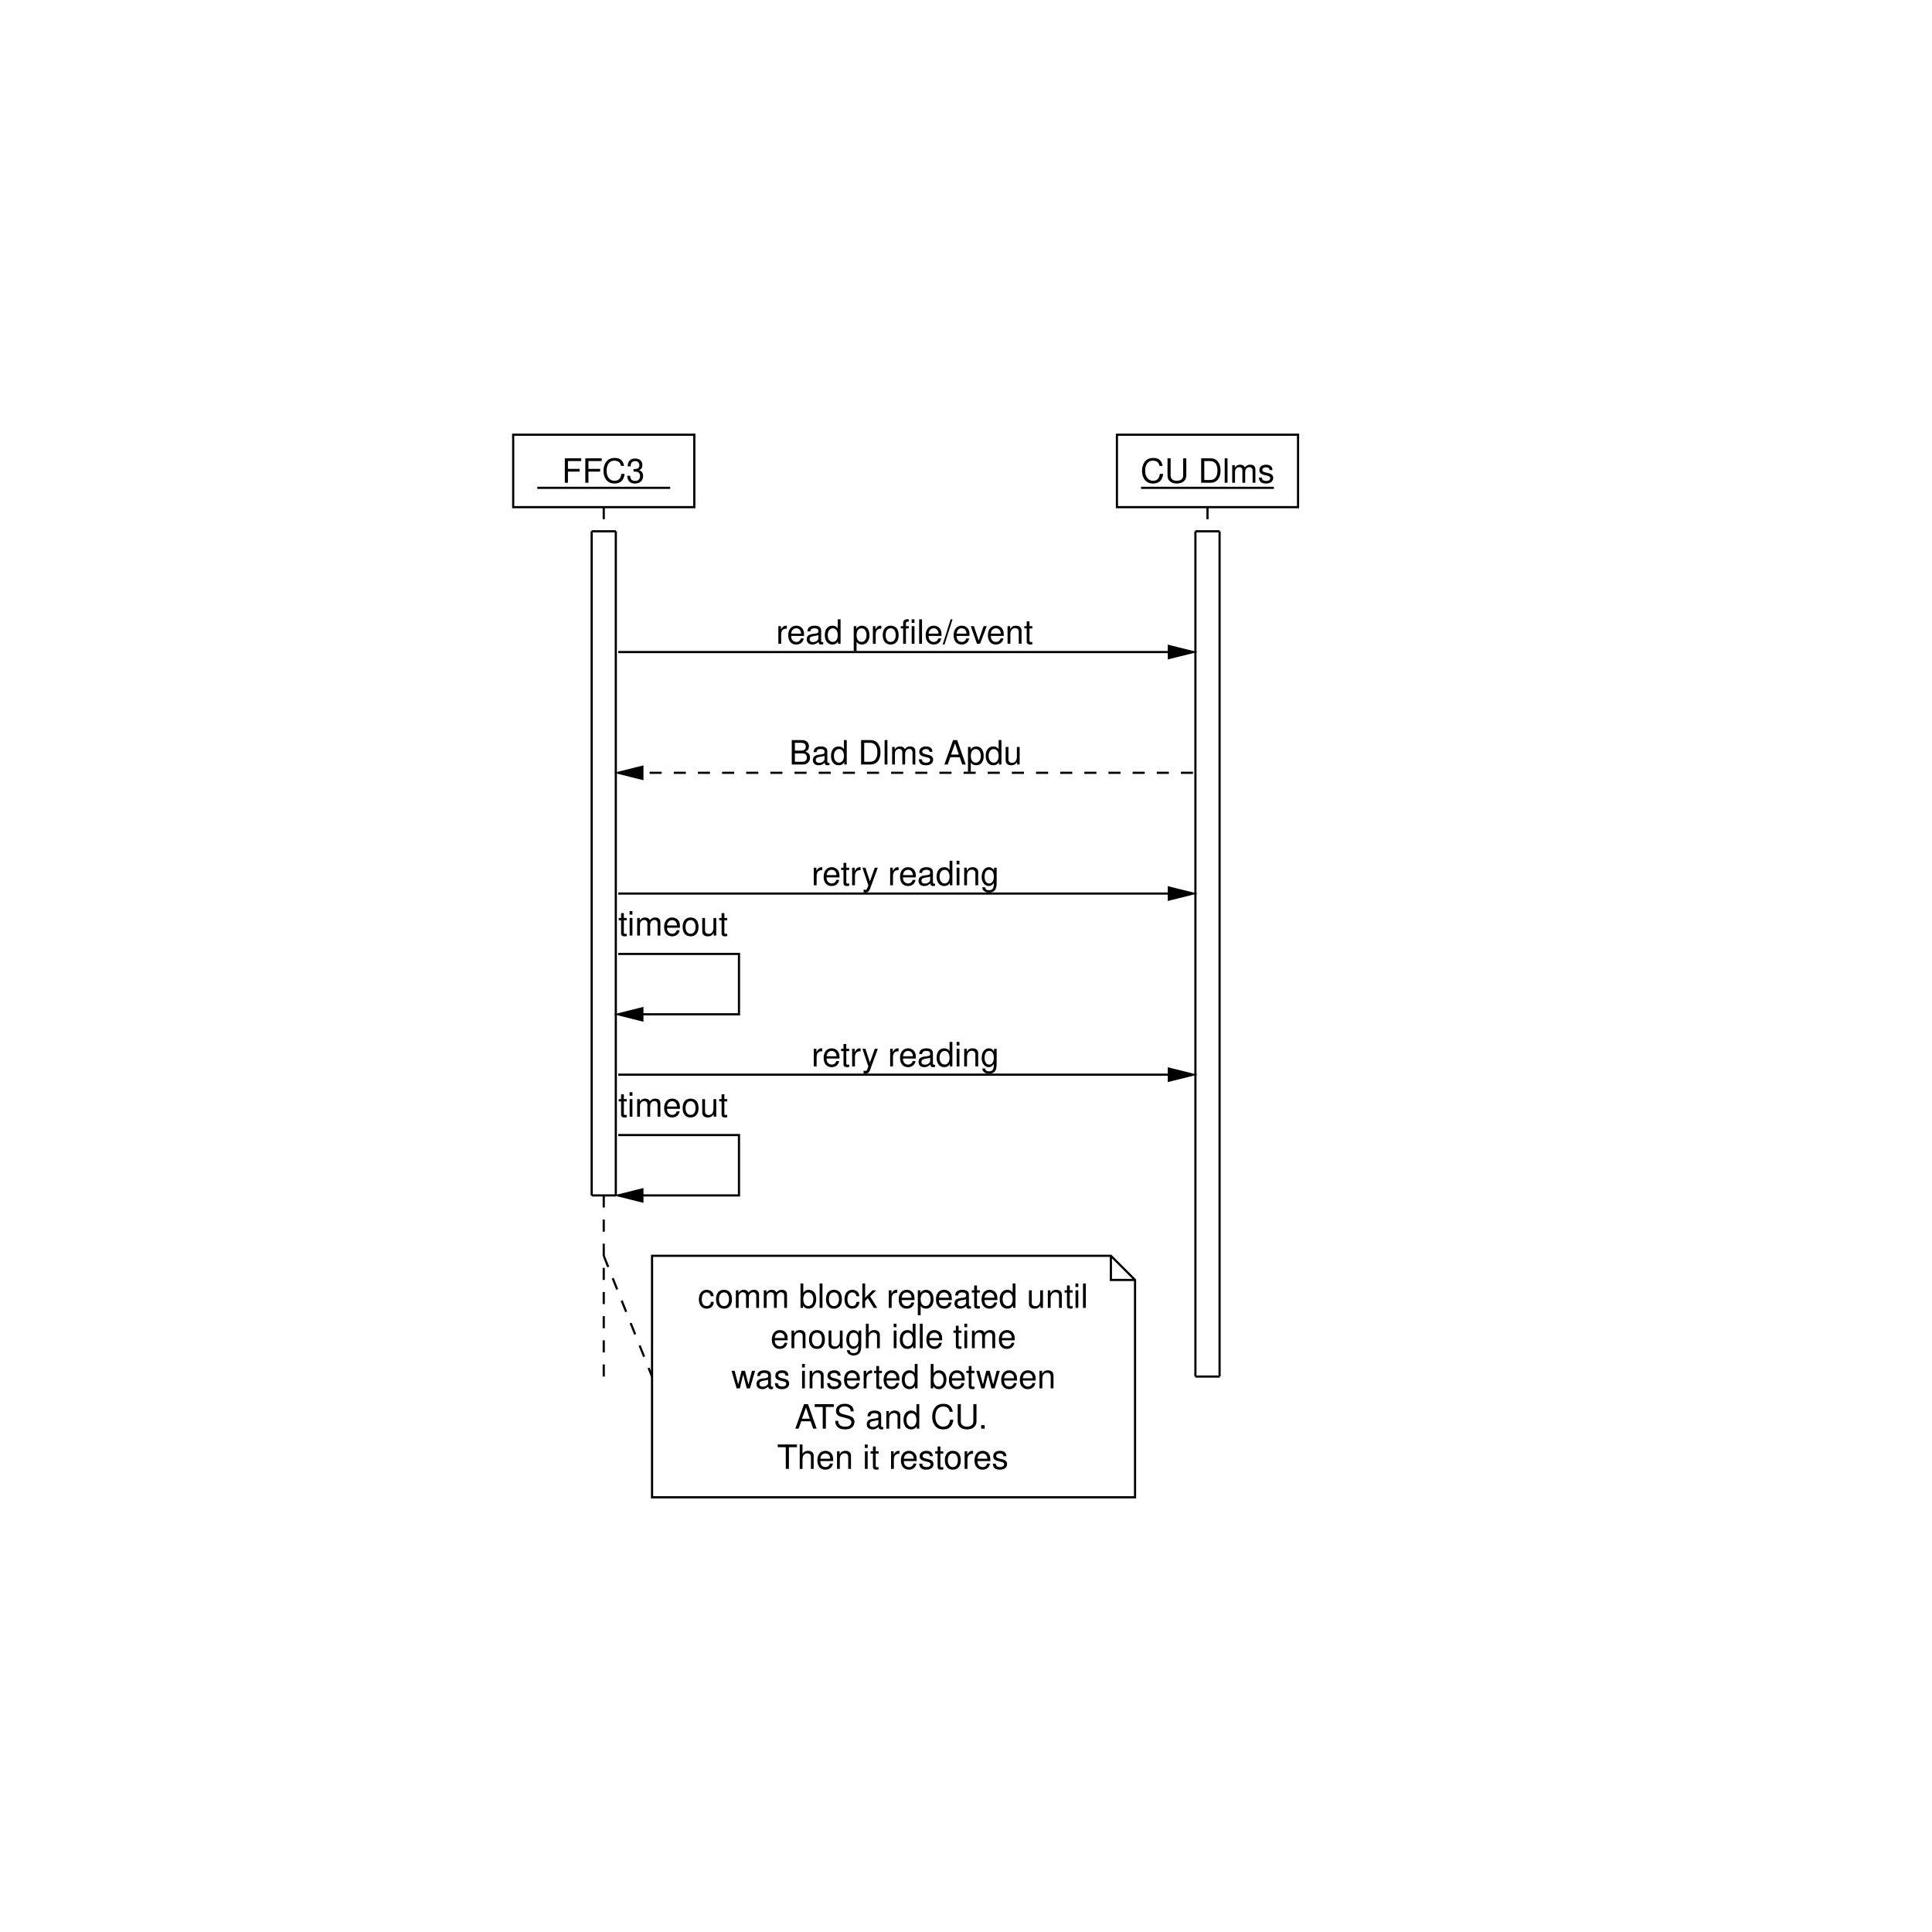
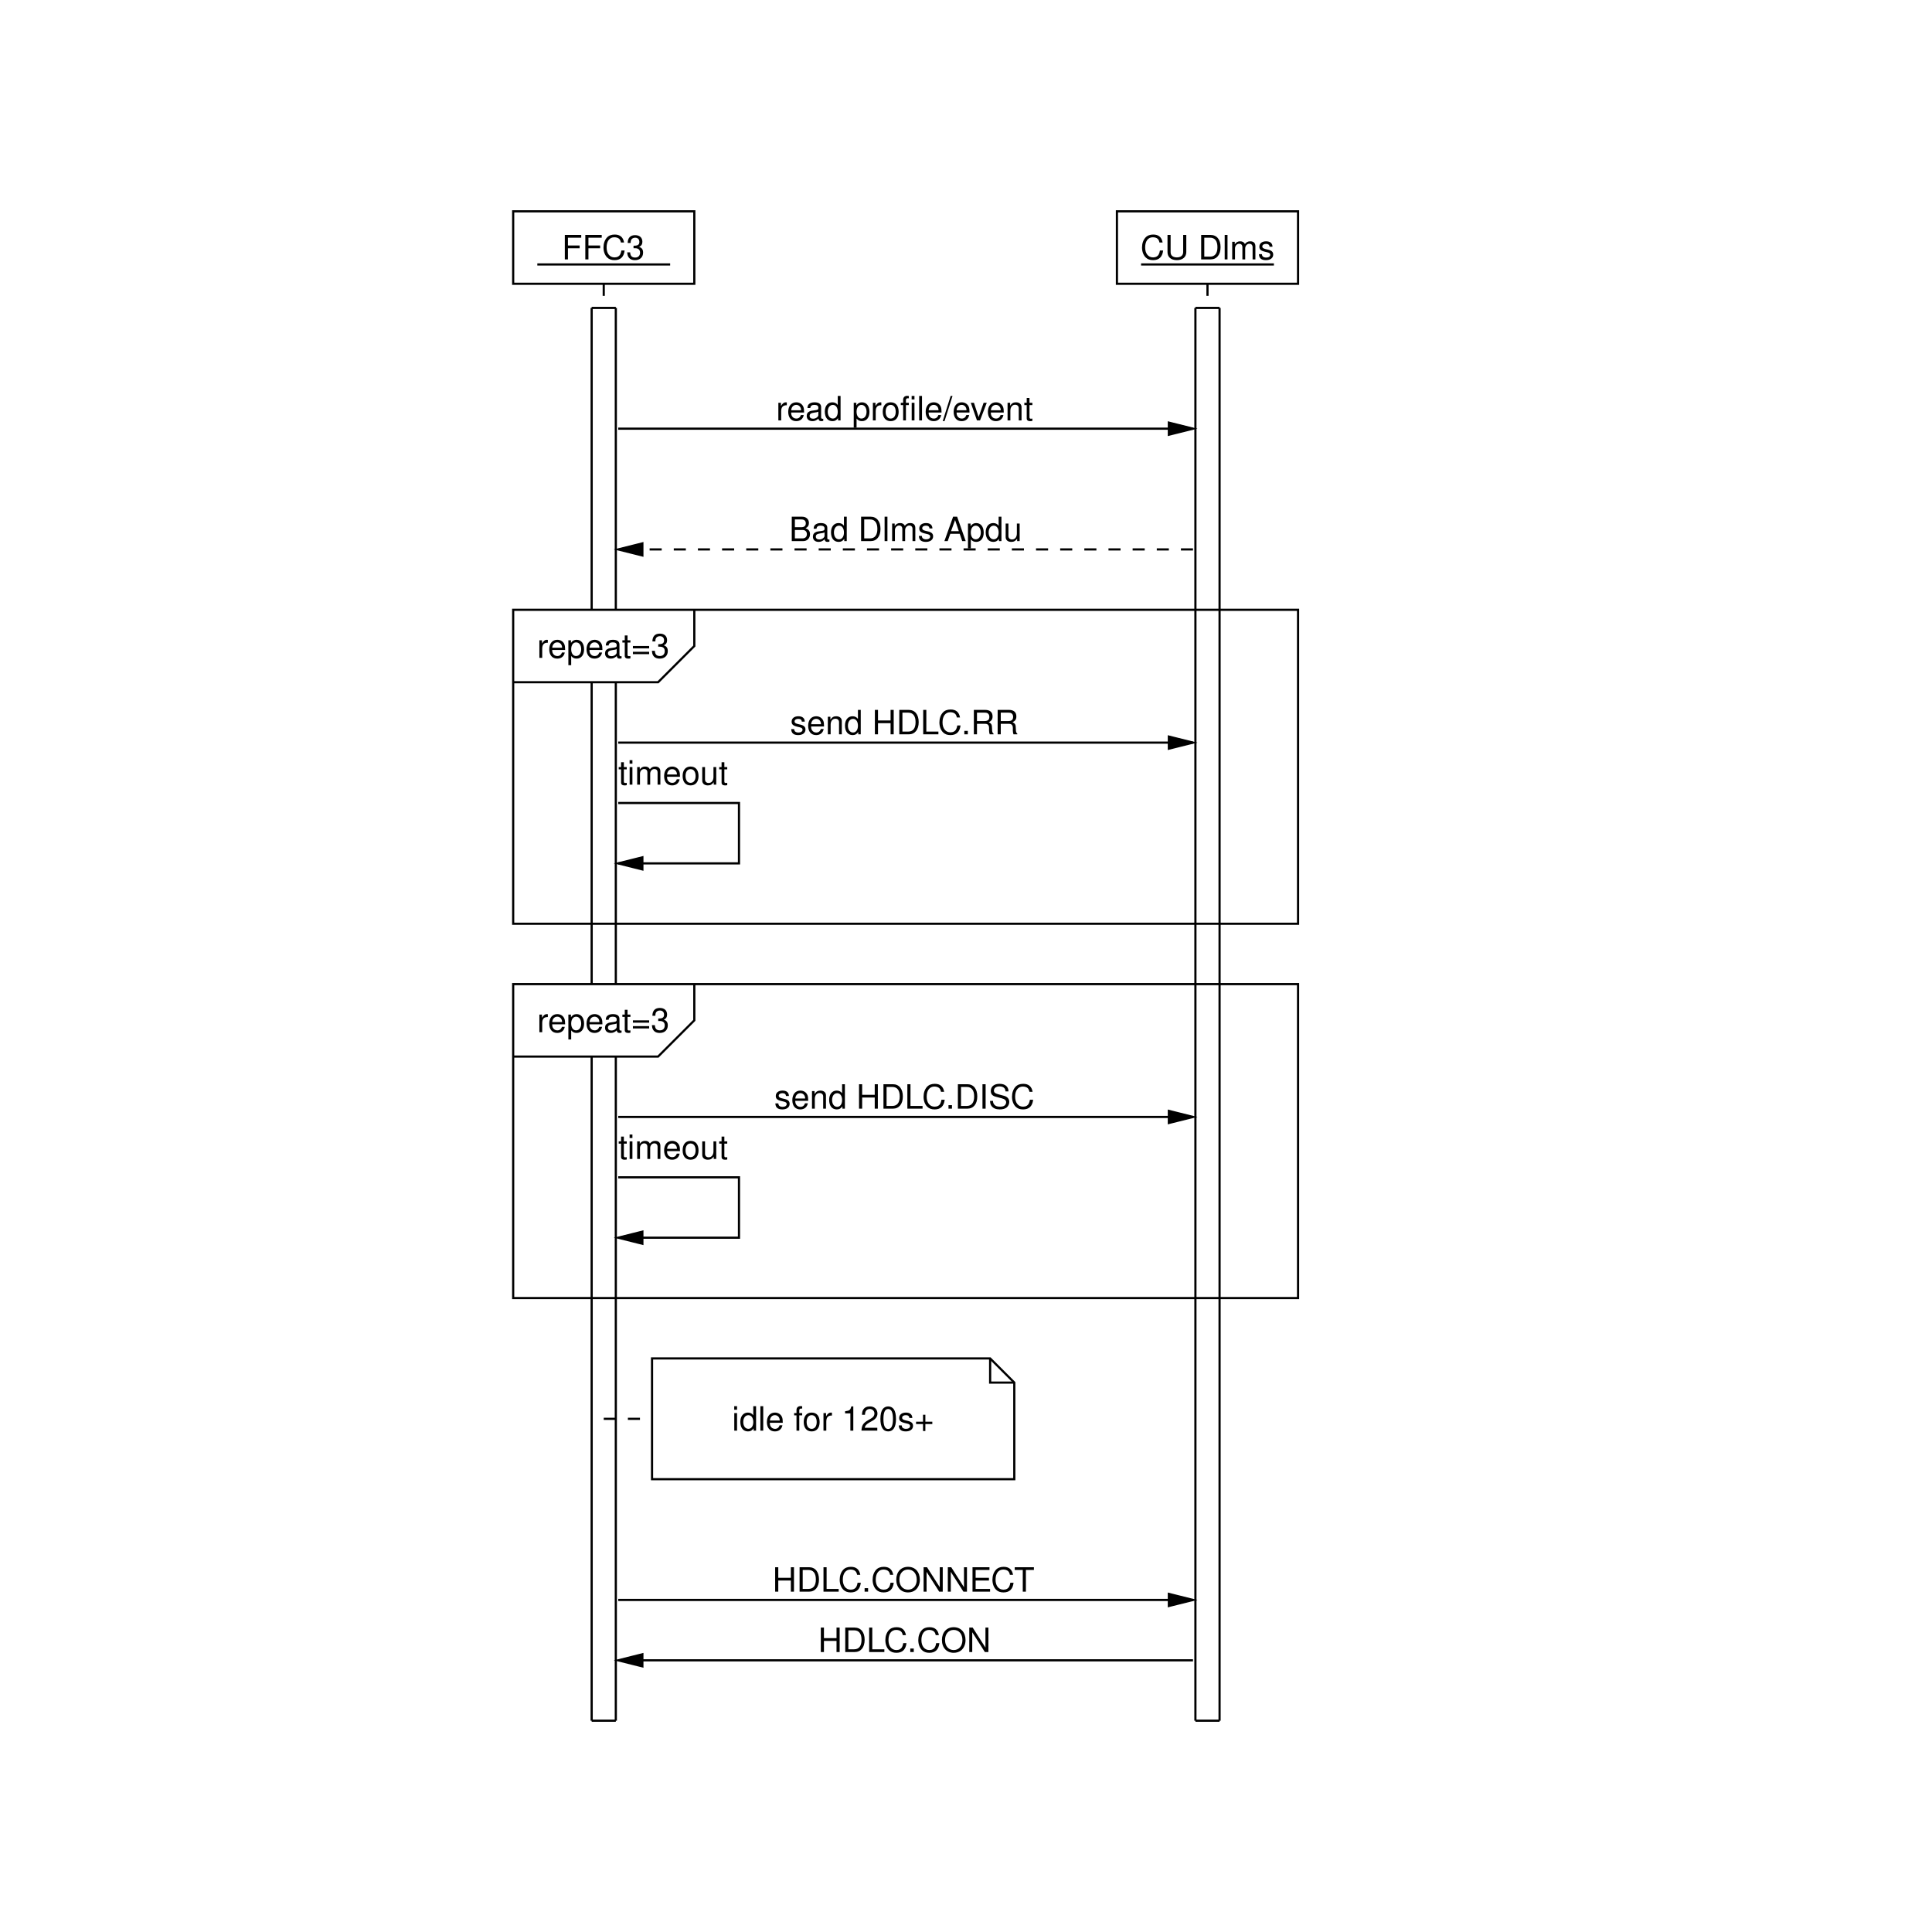
<svg xmlns="http://www.w3.org/2000/svg" version="1.1" baseProfile="full" id="body" width="8in" height="8in" viewBox="0 0 1 1" preserveAspectRatio="none">
  <rect id="background" x="0" y="0" width="1" height="1" stroke="none" fill="white" />
-   <g id="content" transform="translate(0.26562,0.24375) scale(1,-1) scale(0.125) " xml:space="preserve" stroke="black" stroke-linecap="butt" stroke-linejoin="miter" stroke-miterlimit="10.433" stroke-dasharray="none" stroke-dashoffset="0" stroke-opacity="1" fill="none" fill-rule="evenodd" fill-opacity="1" font-style="normal" font-variant="normal" font-weight="normal" font-stretch="normal" font-size-adjust="none" letter-spacing="normal" word-spacing="normal" text-anchor="start">
+   <g id="content" transform="translate(0.26562,0.12813) scale(1,-1) scale(0.125) " xml:space="preserve" stroke="black" stroke-linecap="butt" stroke-linejoin="miter" stroke-miterlimit="10.433" stroke-dasharray="none" stroke-dashoffset="0" stroke-opacity="1" fill="none" fill-rule="evenodd" fill-opacity="1" font-style="normal" font-variant="normal" font-weight="normal" font-stretch="normal" font-size-adjust="none" letter-spacing="normal" word-spacing="normal" text-anchor="start">
    <rect x="0" y="-0.15" width="0.75" height="0.3" stroke-width="0.009" />
    <text transform="translate(0.20139,-0.049028) scale(1,-1) scale(0.0069444) " font-family="Helvetica,sans-serif" font-size="20px" stroke="none" fill="black">FFC3</text>
    <line x1="0.1" y1="-0.07" x2="0.65" y2="-0.07" stroke-width="0.009" />
    <rect x="2.5" y="-0.15" width="0.75" height="0.3" stroke-width="0.009" />
    <text transform="translate(2.5973,-0.049028) scale(1,-1) scale(0.0069444) " font-family="Helvetica,sans-serif" font-size="20px" stroke="none" fill="black">CU Dlms</text>
    <line x1="2.6" y1="-0.07" x2="3.15" y2="-0.07" stroke-width="0.009" />
    <line x1="0.375" y1="-0.15" x2="0.375" y2="-0.25" stroke-width="0.009" stroke-dasharray="0.05, 0.05" />
    <line x1="0.325" y1="-0.25" x2="0.425" y2="-0.25" stroke-width="0.009" />
    <line x1="2.875" y1="-0.15" x2="2.875" y2="-0.25" stroke-width="0.009" stroke-dasharray="0.05, 0.05" />
    <line x1="2.825" y1="-0.25" x2="2.925" y2="-0.25" stroke-width="0.009" />
    <line x1="0.435" y1="-0.75" x2="2.815" y2="-0.75" stroke-width="0.009" />
    <polygon points="2.715,-0.725 2.815,-0.75 2.715,-0.775 " stroke-width="0.009" fill="black" />
    <text transform="translate(1.0885,-0.71569) scale(1,-1) scale(0.0069444) " font-family="Helvetica,sans-serif" font-size="20px" stroke="none" fill="black">read profile/event</text>
    <text transform="translate(1.6057,-0.88236) scale(1,-1) scale(0.0069444) " font-family="Helvetica,sans-serif" font-size="20px" stroke="none" fill="black"> </text>
    <line x1="2.815" y1="-1.25" x2="0.435" y2="-1.25" stroke-width="0.009" stroke-dasharray="0.05, 0.05" />
    <polygon points="0.535,-1.275 0.435,-1.25 0.535,-1.225 " stroke-width="0.009" fill="black" />
    <text transform="translate(1.1426,-1.2157) scale(1,-1) scale(0.0069444) " font-family="Helvetica,sans-serif" font-size="20px" stroke="none" fill="black">Bad Dlms Apdu</text>
    <text transform="translate(1.6057,-1.3824) scale(1,-1) scale(0.0069444) " font-family="Helvetica,sans-serif" font-size="20px" stroke="none" fill="black"> </text>
-     <line x1="0.435" y1="-1.75" x2="2.815" y2="-1.75" stroke-width="0.009" />
-     <polygon points="2.715,-1.725 2.815,-1.75 2.715,-1.775 " stroke-width="0.009" fill="black" />
-     <text transform="translate(1.2352,-1.7157) scale(1,-1) scale(0.0069444) " font-family="Helvetica,sans-serif" font-size="20px" stroke="none" fill="black">retry reading</text>
-     <text transform="translate(1.6057,-1.8824) scale(1,-1) scale(0.0069444) " font-family="Helvetica,sans-serif" font-size="20px" stroke="none" fill="black"> </text>
-     <polyline points="0.435,-2 0.935,-2 0.935,-2.25 0.435,-2.25 " stroke-width="0.009" />
-     <polygon points="0.535,-2.275 0.435,-2.25 0.535,-2.225 " stroke-width="0.009" fill="black" />
-     <text transform="translate(0.435,-1.924) scale(1,-1) scale(0.0069444) " font-family="Helvetica,sans-serif" font-size="20px" stroke="none" fill="black">timeout</text>
-     <text transform="translate(0.41569,-2.0907) scale(1,-1) scale(0.0069444) " font-family="Helvetica,sans-serif" font-size="20px" stroke="none" fill="black"> </text>
-     <text transform="translate(0.41569,-2.2574) scale(1,-1) scale(0.0069444) " font-family="Helvetica,sans-serif" font-size="20px" stroke="none" fill="black"> </text>
-     <text transform="translate(0.41569,-2.424) scale(1,-1) scale(0.0069444) " font-family="Helvetica,sans-serif" font-size="20px" stroke="none" fill="black"> </text>
-     <line x1="0.435" y1="-2.5" x2="2.815" y2="-2.5" stroke-width="0.009" />
-     <polygon points="2.715,-2.475 2.815,-2.5 2.715,-2.525 " stroke-width="0.009" fill="black" />
-     <text transform="translate(1.2352,-2.4657) scale(1,-1) scale(0.0069444) " font-family="Helvetica,sans-serif" font-size="20px" stroke="none" fill="black">retry reading</text>
-     <text transform="translate(1.6057,-2.6324) scale(1,-1) scale(0.0069444) " font-family="Helvetica,sans-serif" font-size="20px" stroke="none" fill="black"> </text>
-     <polyline points="0.435,-2.75 0.935,-2.75 0.935,-3 0.435,-3 " stroke-width="0.009" />
-     <polygon points="0.535,-3.025 0.435,-3 0.535,-2.975 " stroke-width="0.009" fill="black" />
-     <text transform="translate(0.435,-2.674) scale(1,-1) scale(0.0069444) " font-family="Helvetica,sans-serif" font-size="20px" stroke="none" fill="black">timeout</text>
-     <text transform="translate(0.41569,-2.8407) scale(1,-1) scale(0.0069444) " font-family="Helvetica,sans-serif" font-size="20px" stroke="none" fill="black"> </text>
-     <text transform="translate(0.41569,-3.0074) scale(1,-1) scale(0.0069444) " font-family="Helvetica,sans-serif" font-size="20px" stroke="none" fill="black"> </text>
-     <text transform="translate(0.41569,-3.174) scale(1,-1) scale(0.0069444) " font-family="Helvetica,sans-serif" font-size="20px" stroke="none" fill="black"> </text>
-     <line x1="0.325" y1="-0.25" x2="0.325" y2="-3" stroke-width="0.009" />
-     <line x1="0.425" y1="-0.25" x2="0.425" y2="-3" stroke-width="0.009" />
-     <line x1="0.325" y1="-3" x2="0.425" y2="-3" stroke-width="0.009" />
-     <line x1="0.375" y1="-3.25" x2="0.575" y2="-3.75" stroke-width="0.009" stroke-dasharray="0.05, 0.05" />
-     <text transform="translate(0.76451,-3.4657) scale(1,-1) scale(0.0069444) " font-family="Helvetica,sans-serif" font-size="20px" stroke="none" fill="black">comm block repeated until</text>
-     <text transform="translate(1.0655,-3.6324) scale(1,-1) scale(0.0069444) " font-family="Helvetica,sans-serif" font-size="20px" stroke="none" fill="black">enough idle time</text>
-     <text transform="translate(0.9034,-3.799) scale(1,-1) scale(0.0069444) " font-family="Helvetica,sans-serif" font-size="20px" stroke="none" fill="black">was inserted between</text>
-     <text transform="translate(1.1659,-3.9657) scale(1,-1) scale(0.0069444) " font-family="Helvetica,sans-serif" font-size="20px" stroke="none" fill="black">ATS and CU.</text>
-     <text transform="translate(1.0926,-4.1324) scale(1,-1) scale(0.0069444) " font-family="Helvetica,sans-serif" font-size="20px" stroke="none" fill="black">Then it restores</text>
-     <polygon points="0.575,-3.25 2.475,-3.25 2.575,-3.35 2.575,-4.25 0.575,-4.25 " stroke-width="0.009" />
-     <polyline points="2.475,-3.25 2.475,-3.35 2.575,-3.35 " stroke-width="0.009" />
-     <line x1="2.825" y1="-0.25" x2="2.825" y2="-3.75" stroke-width="0.009" />
-     <line x1="2.925" y1="-0.25" x2="2.925" y2="-3.75" stroke-width="0.009" />
-     <line x1="2.825" y1="-3.75" x2="2.925" y2="-3.75" stroke-width="0.009" />
-     <line x1="0.375" y1="-3" x2="0.375" y2="-3.75" stroke-width="0.009" stroke-dasharray="0.05, 0.05" />
-     <line x1="2.875" y1="-3.75" x2="2.875" y2="-3.75" stroke-width="0.009" stroke-dasharray="0.05, 0.05" />
+     <line x1="0.325" y1="-0.25" x2="0.325" y2="-1.5" stroke-width="0.009" />
+     <line x1="0.425" y1="-0.25" x2="0.425" y2="-1.5" stroke-width="0.009" />
+     <text transform="translate(0.098958,-1.699) scale(1,-1) scale(0.0069444) " font-family="Helvetica,sans-serif" font-size="20px" stroke="none" fill="black">repeat=3</text>
+     <polyline points="0.75,-1.5 0.75,-1.65 0.6,-1.8 0,-1.8 " stroke-width="0.009" />
+     <line x1="0.435" y1="-2.05" x2="2.815" y2="-2.05" stroke-width="0.009" />
+     <polygon points="2.715,-2.025 2.815,-2.05 2.715,-2.075 " stroke-width="0.009" fill="black" />
+     <text transform="translate(1.1465,-2.0157) scale(1,-1) scale(0.0069444) " font-family="Helvetica,sans-serif" font-size="20px" stroke="none" fill="black">send HDLC.RR</text>
+     <text transform="translate(1.6057,-2.1824) scale(1,-1) scale(0.0069444) " font-family="Helvetica,sans-serif" font-size="20px" stroke="none" fill="black"> </text>
+     <polyline points="0.435,-2.3 0.935,-2.3 0.935,-2.55 0.435,-2.55 " stroke-width="0.009" />
+     <polygon points="0.535,-2.575 0.435,-2.55 0.535,-2.525 " stroke-width="0.009" fill="black" />
+     <text transform="translate(0.435,-2.224) scale(1,-1) scale(0.0069444) " font-family="Helvetica,sans-serif" font-size="20px" stroke="none" fill="black">timeout</text>
+     <text transform="translate(0.41569,-2.3907) scale(1,-1) scale(0.0069444) " font-family="Helvetica,sans-serif" font-size="20px" stroke="none" fill="black"> </text>
+     <text transform="translate(0.41569,-2.5574) scale(1,-1) scale(0.0069444) " font-family="Helvetica,sans-serif" font-size="20px" stroke="none" fill="black"> </text>
+     <text transform="translate(0.41569,-2.724) scale(1,-1) scale(0.0069444) " font-family="Helvetica,sans-serif" font-size="20px" stroke="none" fill="black"> </text>
+     <rect x="0" y="-2.8" width="3.25" height="1.3" stroke-width="0.009" />
+     <line x1="0.325" y1="-1.8" x2="0.325" y2="-3.05" stroke-width="0.009" />
+     <line x1="0.425" y1="-1.8" x2="0.425" y2="-3.05" stroke-width="0.009" />
+     <text transform="translate(0.098958,-3.249) scale(1,-1) scale(0.0069444) " font-family="Helvetica,sans-serif" font-size="20px" stroke="none" fill="black">repeat=3</text>
+     <polyline points="0.75,-3.05 0.75,-3.2 0.6,-3.35 0,-3.35 " stroke-width="0.009" />
+     <line x1="0.435" y1="-3.6" x2="2.815" y2="-3.6" stroke-width="0.009" />
+     <polygon points="2.715,-3.575 2.815,-3.6 2.715,-3.625 " stroke-width="0.009" fill="black" />
+     <text transform="translate(1.0809,-3.5657) scale(1,-1) scale(0.0069444) " font-family="Helvetica,sans-serif" font-size="20px" stroke="none" fill="black">send HDLC.DISC</text>
+     <text transform="translate(1.6057,-3.7324) scale(1,-1) scale(0.0069444) " font-family="Helvetica,sans-serif" font-size="20px" stroke="none" fill="black"> </text>
+     <polyline points="0.435,-3.85 0.935,-3.85 0.935,-4.1 0.435,-4.1 " stroke-width="0.009" />
+     <polygon points="0.535,-4.125 0.435,-4.1 0.535,-4.075 " stroke-width="0.009" fill="black" />
+     <text transform="translate(0.435,-3.774) scale(1,-1) scale(0.0069444) " font-family="Helvetica,sans-serif" font-size="20px" stroke="none" fill="black">timeout</text>
+     <text transform="translate(0.41569,-3.9407) scale(1,-1) scale(0.0069444) " font-family="Helvetica,sans-serif" font-size="20px" stroke="none" fill="black"> </text>
+     <text transform="translate(0.41569,-4.1074) scale(1,-1) scale(0.0069444) " font-family="Helvetica,sans-serif" font-size="20px" stroke="none" fill="black"> </text>
+     <text transform="translate(0.41569,-4.274) scale(1,-1) scale(0.0069444) " font-family="Helvetica,sans-serif" font-size="20px" stroke="none" fill="black"> </text>
+     <rect x="0" y="-4.35" width="3.25" height="1.3" stroke-width="0.009" />
+     <line x1="0.375" y1="-4.85" x2="0.575" y2="-4.85" stroke-width="0.009" stroke-dasharray="0.05, 0.05" />
+     <text transform="translate(0.90618,-4.899) scale(1,-1) scale(0.0069444) " font-family="Helvetica,sans-serif" font-size="20px" stroke="none" fill="black">idle for 120s+</text>
+     <polygon points="0.575,-4.6 1.975,-4.6 2.075,-4.7 2.075,-5.1 0.575,-5.1 " stroke-width="0.009" />
+     <polyline points="1.975,-4.6 1.975,-4.7 2.075,-4.7 " stroke-width="0.009" />
+     <line x1="0.435" y1="-5.6" x2="2.815" y2="-5.6" stroke-width="0.009" />
+     <polygon points="2.715,-5.575 2.815,-5.6 2.715,-5.625 " stroke-width="0.009" fill="black" />
+     <text transform="translate(1.0733,-5.5657) scale(1,-1) scale(0.0069444) " font-family="Helvetica,sans-serif" font-size="20px" stroke="none" fill="black">HDLC.CONNECT</text>
+     <text transform="translate(1.6057,-5.7324) scale(1,-1) scale(0.0069444) " font-family="Helvetica,sans-serif" font-size="20px" stroke="none" fill="black"> </text>
+     <line x1="2.815" y1="-5.85" x2="0.435" y2="-5.85" stroke-width="0.009" />
+     <polygon points="0.535,-5.875 0.435,-5.85 0.535,-5.825 " stroke-width="0.009" fill="black" />
+     <text transform="translate(1.2624,-5.8157) scale(1,-1) scale(0.0069444) " font-family="Helvetica,sans-serif" font-size="20px" stroke="none" fill="black">HDLC.CON</text>
+     <text transform="translate(1.6057,-5.9824) scale(1,-1) scale(0.0069444) " font-family="Helvetica,sans-serif" font-size="20px" stroke="none" fill="black"> </text>
+     <line x1="0.325" y1="-3.35" x2="0.325" y2="-6.1" stroke-width="0.009" />
+     <line x1="0.425" y1="-3.35" x2="0.425" y2="-6.1" stroke-width="0.009" />
+     <line x1="0.325" y1="-6.1" x2="0.425" y2="-6.1" stroke-width="0.009" />
+     <line x1="2.825" y1="-0.25" x2="2.825" y2="-6.1" stroke-width="0.009" />
+     <line x1="2.925" y1="-0.25" x2="2.925" y2="-6.1" stroke-width="0.009" />
+     <line x1="2.825" y1="-6.1" x2="2.925" y2="-6.1" stroke-width="0.009" />
  </g>
</svg>
